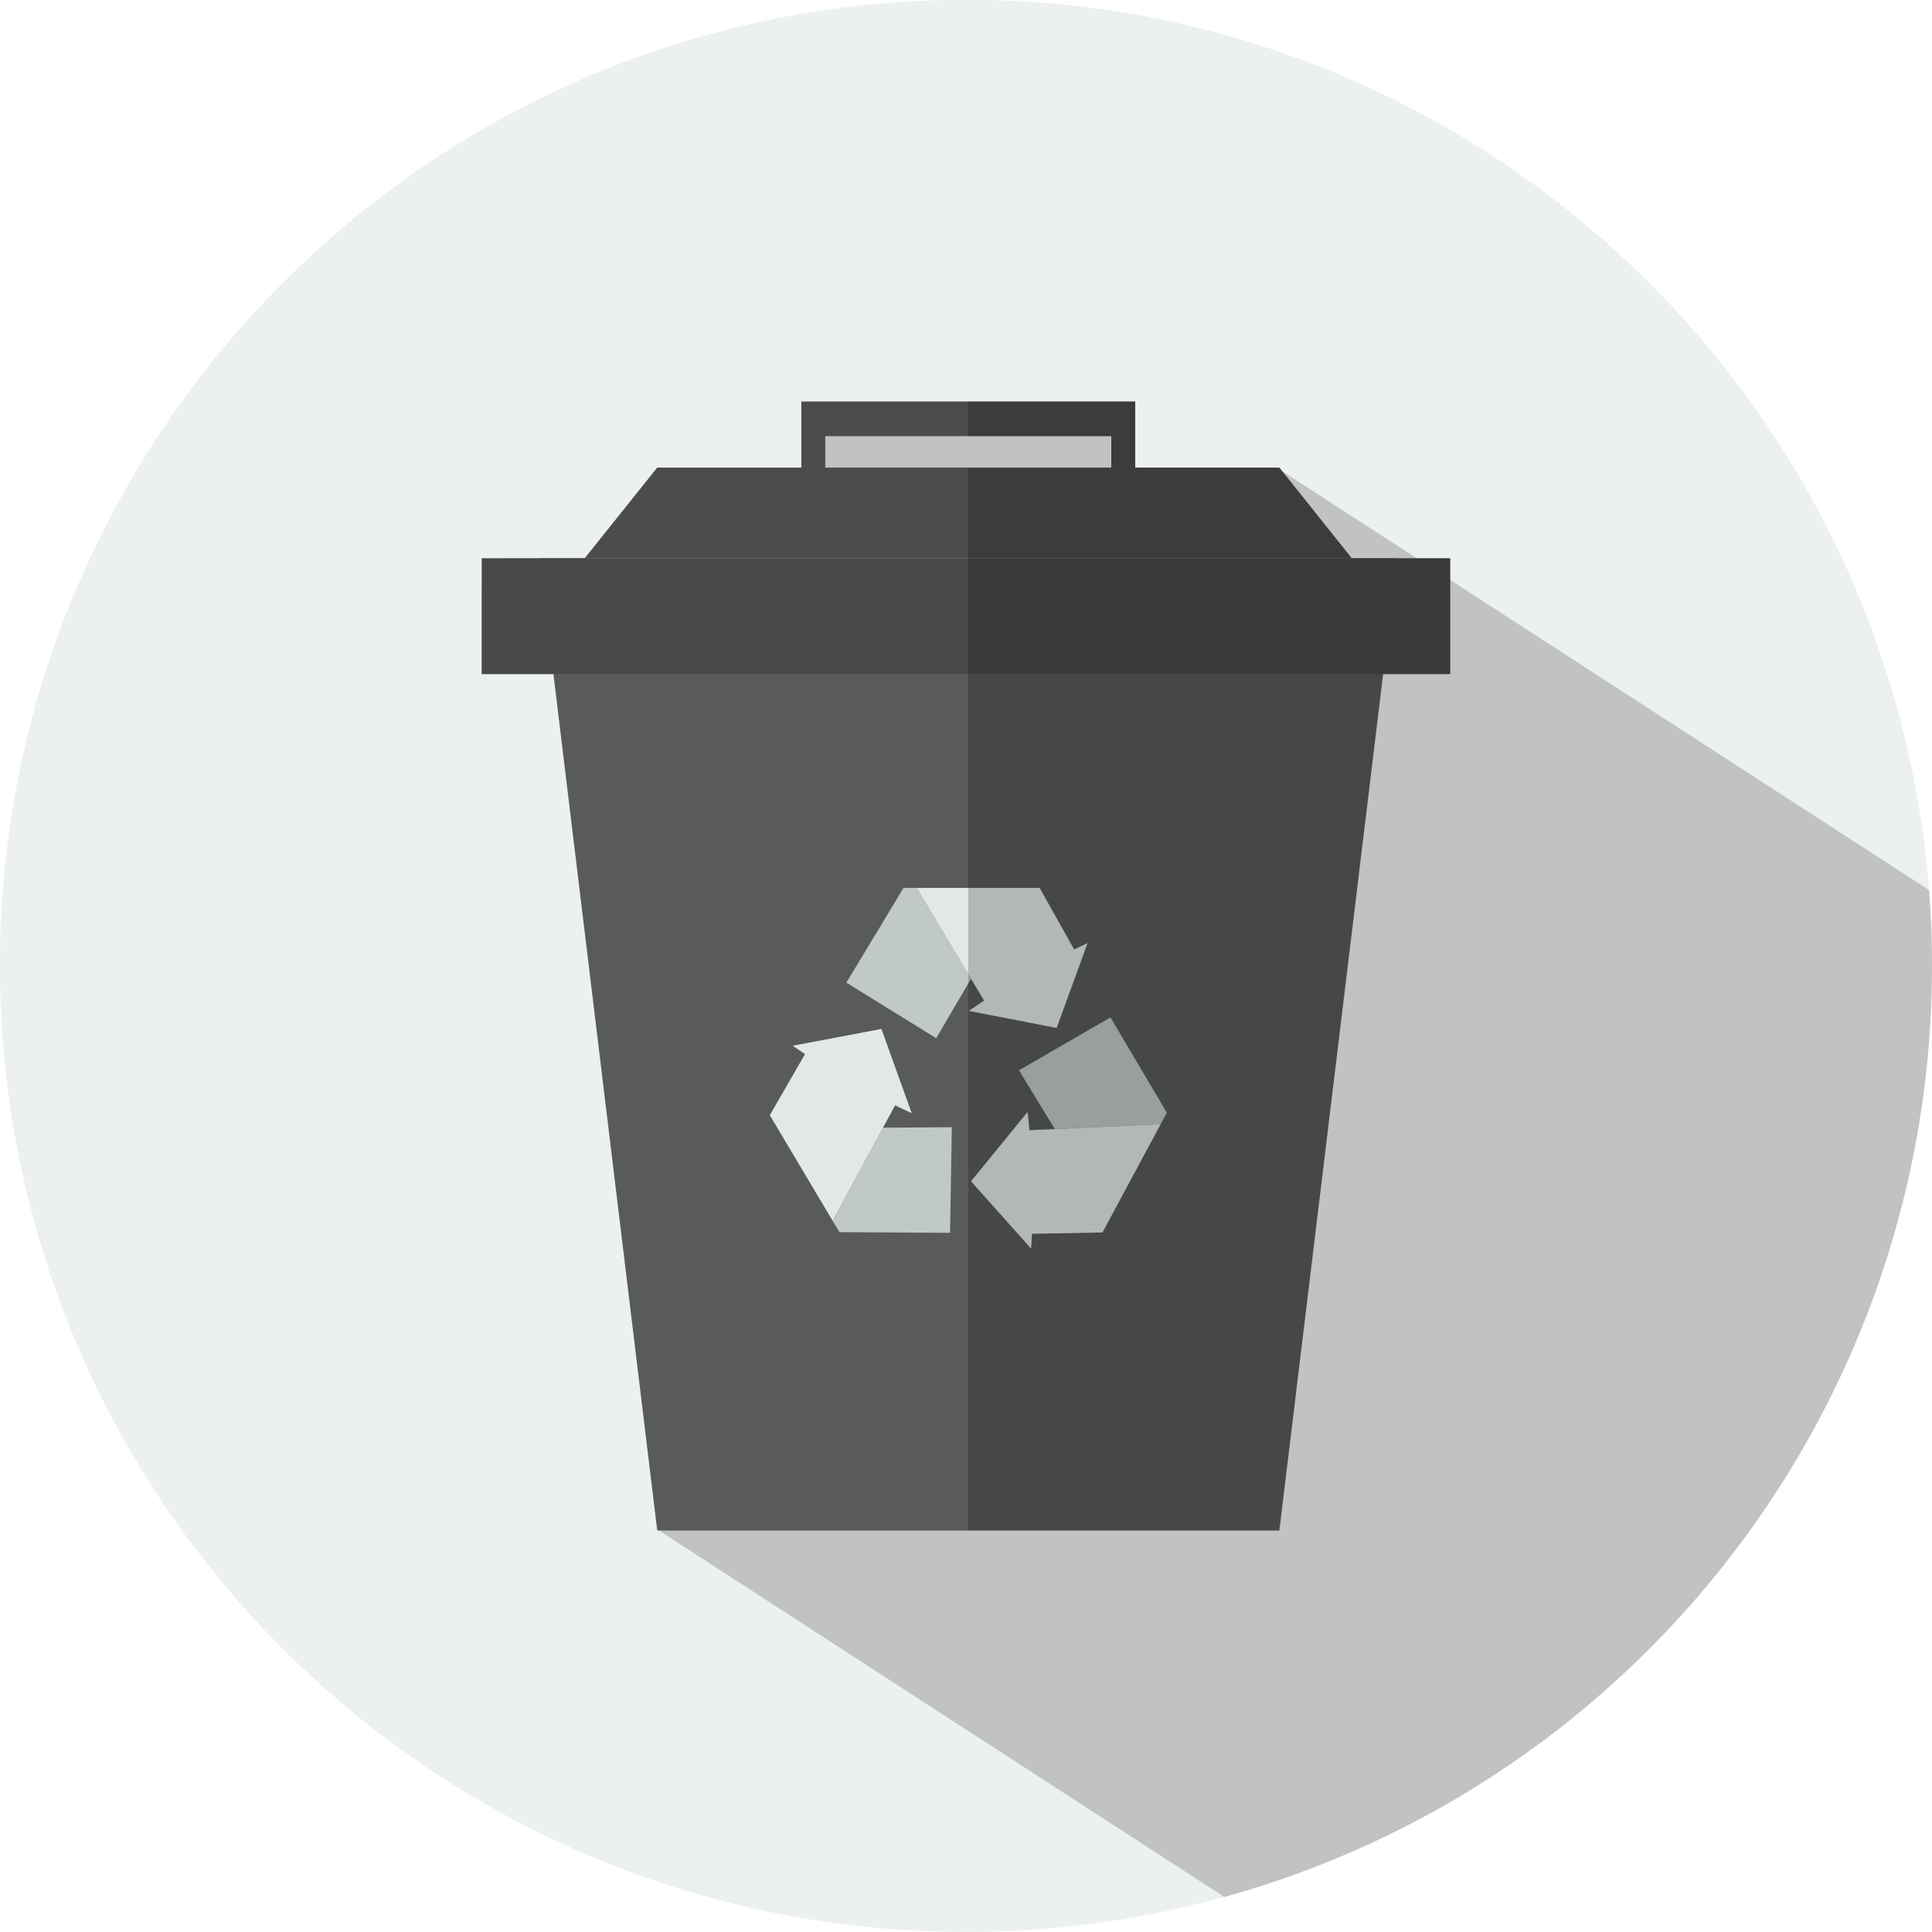
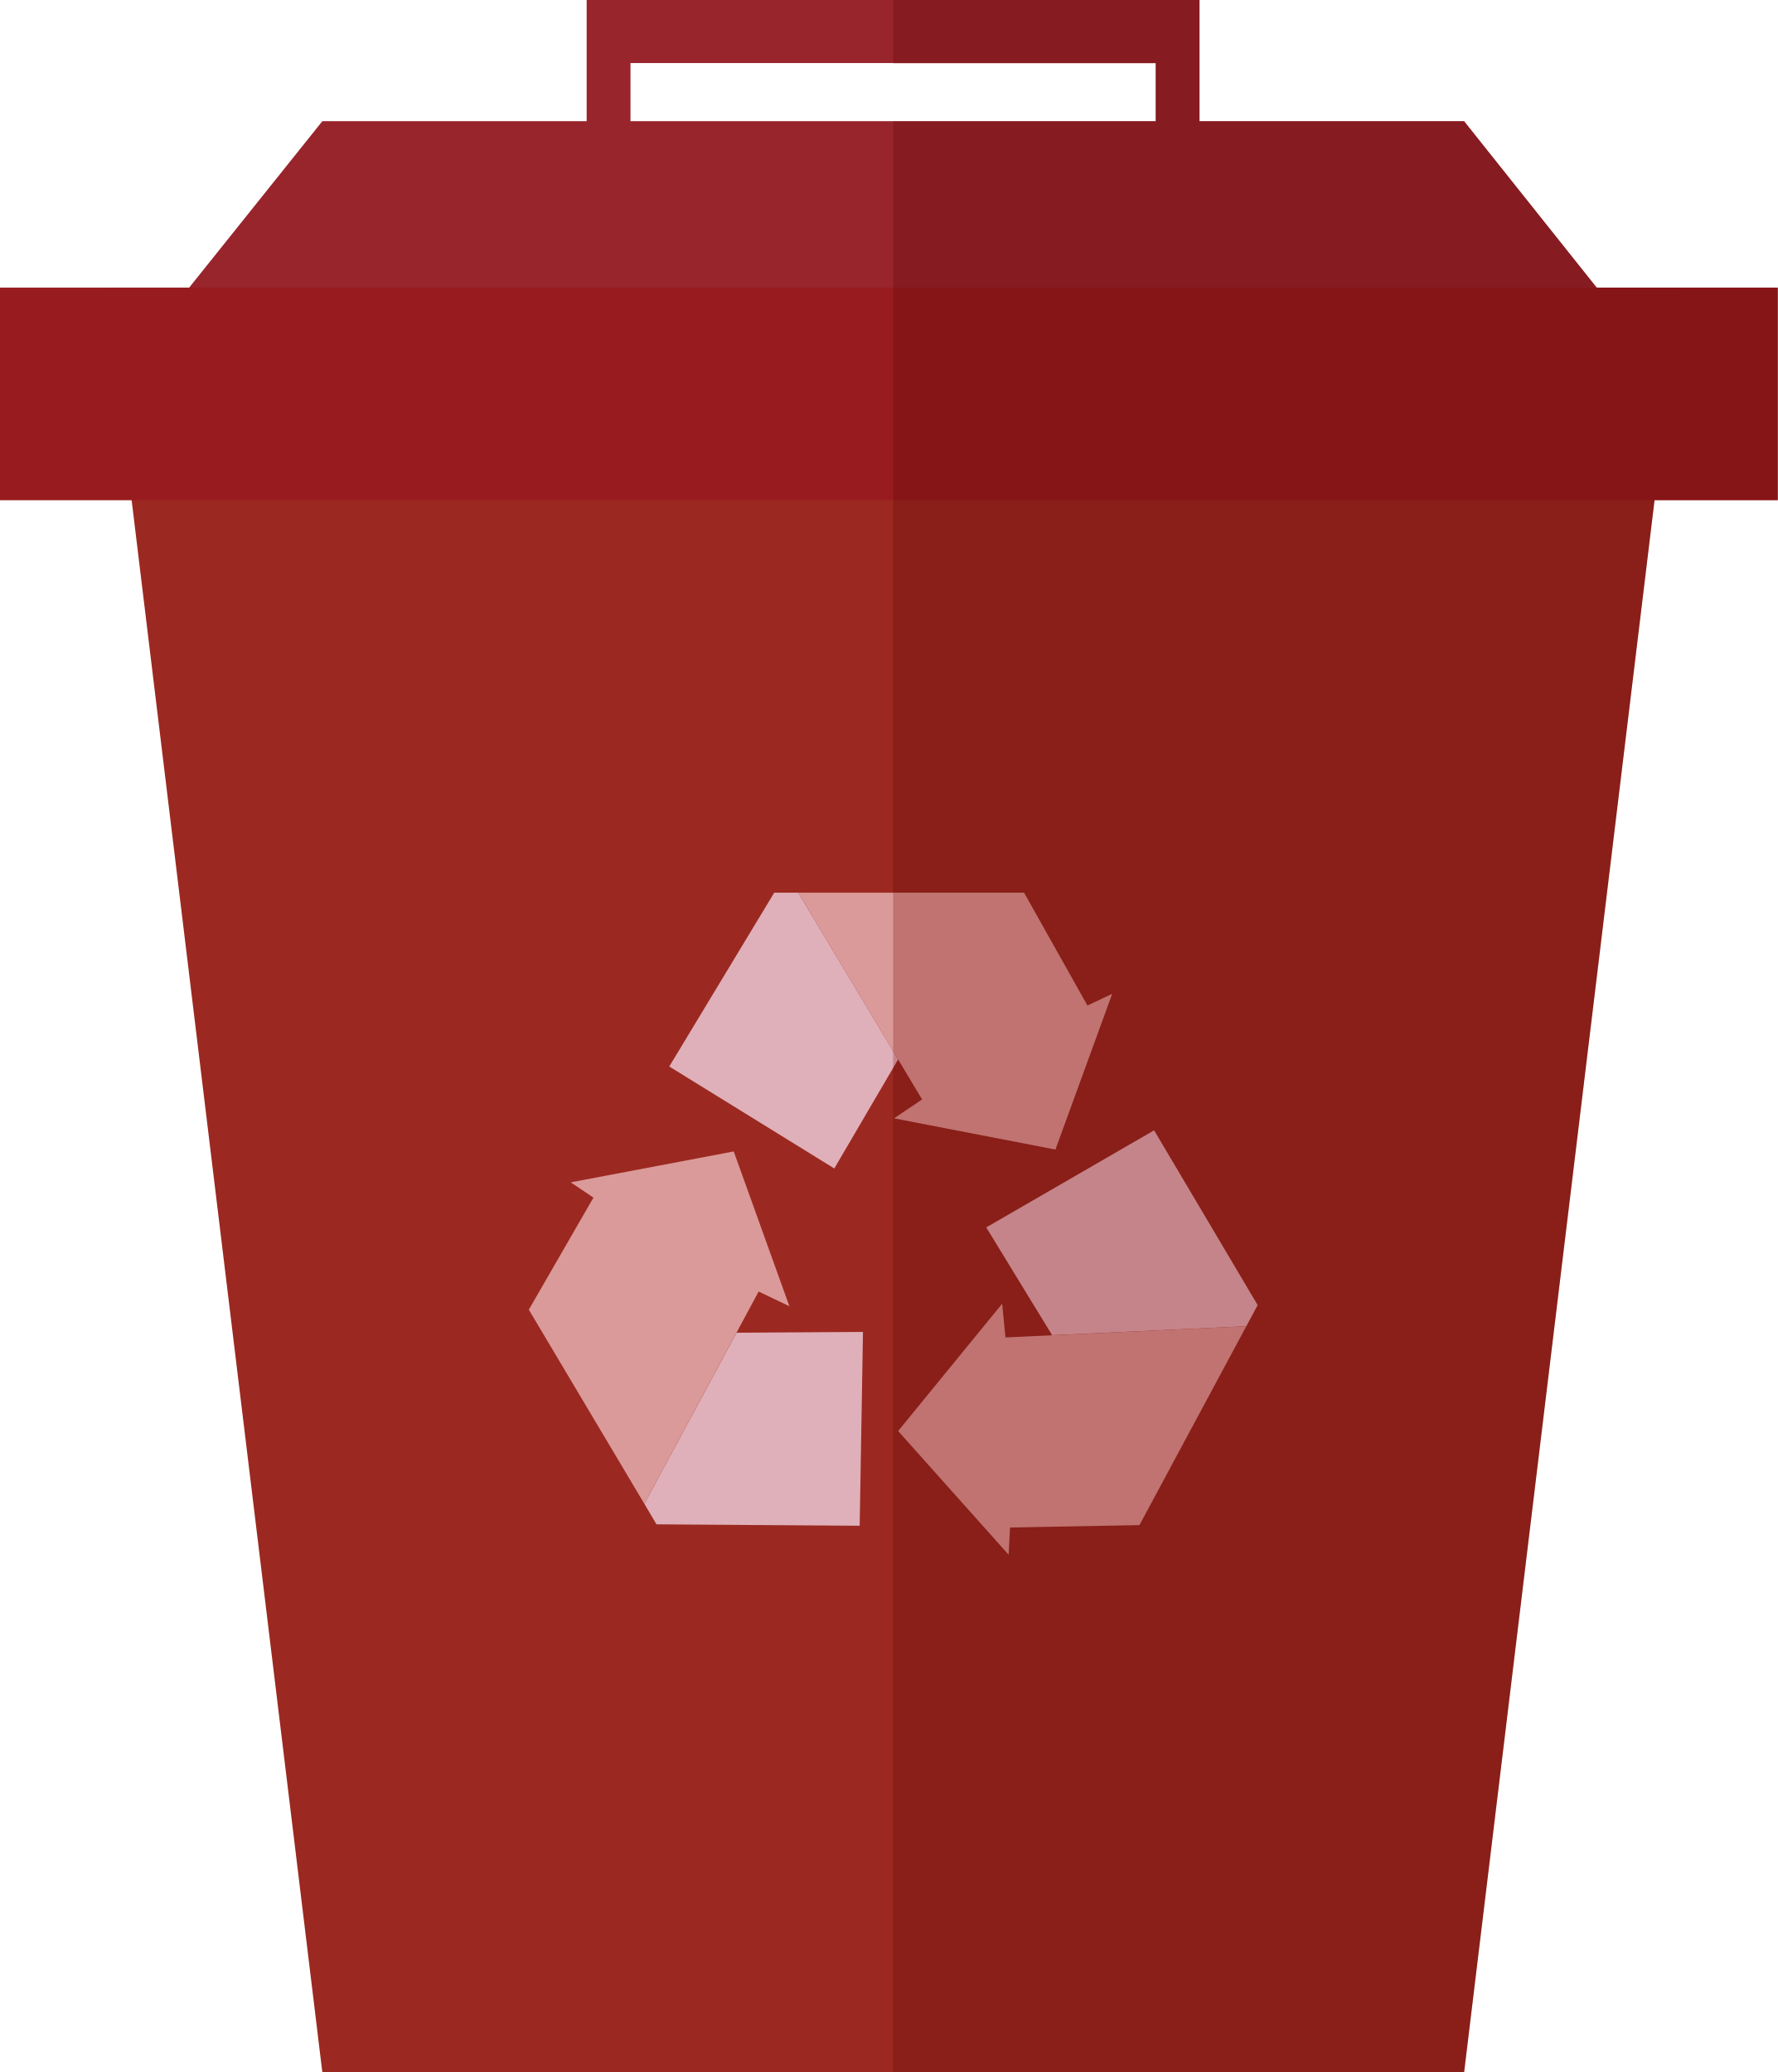
- <svg xmlns="http://www.w3.org/2000/svg" viewBox="0 0 280.39 280.39">
+ <svg xmlns="http://www.w3.org/2000/svg" viewBox="0 0 112.79 131.47">
  <defs>
-     <style>.cls-1{isolation:isolate;}.cls-2{fill:#ecf0f1;}.cls-3{fill:#939393;opacity:0.49;}.cls-4{fill:#595b5a;}.cls-5{fill:#494949;}.cls-6,.cls-7{fill:#4c4c4c;}.cls-7{opacity:0.3;mix-blend-mode:multiply;}.cls-8{fill:#c0c9c4;}.cls-9{fill:#e2e8e4;}</style>
+     <style>.cls-1{isolation:isolate;}.cls-2,.cls-5{fill:#9b2921;}.cls-3{fill:#981c1f;}.cls-4{fill:#98242c;}.cls-5{opacity:0.3;mix-blend-mode:multiply;}.cls-6{fill:#dfb0b9;}.cls-7{fill:#da9a99;}</style>
  </defs>
  <g class="cls-1">
    <g id="Layer_2" data-name="Layer 2">
      <g id="Layer_1-2" data-name="Layer 1">
-         <path class="cls-2" d="M280.39,140.2a140.2,140.2,0,1,1-.43-11Q280.4,134.66,280.39,140.2Z" />
-         <path class="cls-3" d="M280.39,140.2A140.24,140.24,0,0,1,177.7,275.31L95.63,222.12l-.26-.17-15-124.12H69.91V85.37L72.73,81H84.88L95.39,67.86H116.3V58.28h48.45v9.58h20.52l.83.54L205.58,81l4.89,3.17,69.49,45Q280.4,134.66,280.39,140.2Z" />
-         <polygon class="cls-4" points="202.77 81.02 200.73 97.83 185.67 222.12 95.39 222.12 95.37 221.95 80.32 97.83 78.28 81.02 202.77 81.02" />
-         <rect class="cls-5" x="69.91" y="81.02" width="140.56" height="16.81" />
-         <path class="cls-6" d="M186.1,68.4l-.43-.54H164.75V58.28H116.3v9.58H95.39L84.88,81H196.17Zm-24.82-.54H119.77V63.3h41.51Z" />
-         <polygon class="cls-7" points="196.17 81.02 140.53 81.02 140.53 67.86 161.28 67.86 161.28 63.3 140.53 63.3 140.53 58.28 164.75 58.28 164.75 67.86 185.67 67.86 186.1 68.4 196.17 81.02" />
-         <polygon class="cls-8" points="122.83 142.61 135.87 150.67 140.92 142.05 133.02 128.86 131.13 128.86 122.83 142.61" />
-         <polygon class="cls-9" points="150.88 128.86 133.02 128.86 142.82 145.22 140.59 146.71 153.35 149.19 157.84 136.87 155.89 137.79 150.88 128.86" />
-         <polygon class="cls-8" points="161.16 147.66 147.88 155.33 153.09 163.86 168.45 163.15 169.34 161.47 161.16 147.66" />
-         <polygon class="cls-9" points="160 178.87 168.45 163.15 149.41 164.03 149.14 161.37 140.92 171.44 149.65 181.22 149.77 179.06 160 178.87" />
-         <polygon class="cls-8" points="137.88 178.92 138.14 163.59 128.15 163.66 120.85 177.19 121.82 178.82 137.88 178.92" />
-         <polygon class="cls-9" points="111.72 161.85 120.85 177.19 129.9 160.42 132.32 161.56 127.92 149.33 115.04 151.77 116.83 152.98 111.72 161.85" />
-         <polygon class="cls-7" points="210.47 81.02 210.47 97.83 200.73 97.83 185.67 222.12 140.52 222.12 140.52 81.02 210.47 81.02" />
+         <polygon class="cls-2" points="106.61 18.25 104.97 31.73 92.89 131.47 20.45 131.47 20.43 131.33 8.35 31.73 6.72 18.25 106.61 18.25" />
+         <rect class="cls-3" y="18.25" width="112.79" height="13.49" />
+         <path class="cls-4" d="M93.23,8.12l-.34-.43H76.1V0H37.22V7.69H20.45L12,18.25h89.3ZM73.32,7.69H40V4H73.32Z" />
+         <polygon class="cls-5" points="101.31 18.25 56.67 18.25 56.67 7.69 73.32 7.69 73.32 4.03 56.67 4.03 56.67 0 76.1 0 76.1 7.69 92.89 7.69 93.23 8.12 101.31 18.25" />
+         <polygon class="cls-6" points="42.46 67.67 52.93 74.14 56.98 67.22 50.64 56.64 49.12 56.64 42.46 67.67" />
+         <polygon class="cls-7" points="64.97 56.64 50.64 56.64 58.5 69.76 56.72 70.96 66.96 72.94 70.56 63.06 68.99 63.8 64.97 56.64" />
+         <polygon class="cls-6" points="73.22 71.72 62.57 77.88 66.75 84.72 79.07 84.15 79.79 82.81 73.22 71.72" />
+         <polygon class="cls-7" points="72.29 96.77 79.07 84.15 63.79 84.86 63.58 82.72 56.98 90.8 63.99 98.65 64.08 96.92 72.29 96.77" />
+         <polygon class="cls-6" points="54.54 96.81 54.75 84.51 46.73 84.56 40.88 95.42 41.65 96.72 54.54 96.81" />
+         <polygon class="cls-7" points="33.55 83.1 40.88 95.42 48.13 81.95 50.08 82.88 46.55 73.06 36.21 75.02 37.65 75.99 33.55 83.1" />
+         <polygon class="cls-5" points="112.79 18.25 112.79 31.73 104.97 31.73 92.89 131.47 56.66 131.47 56.66 18.25 112.79 18.25" />
      </g>
    </g>
  </g>
</svg>
